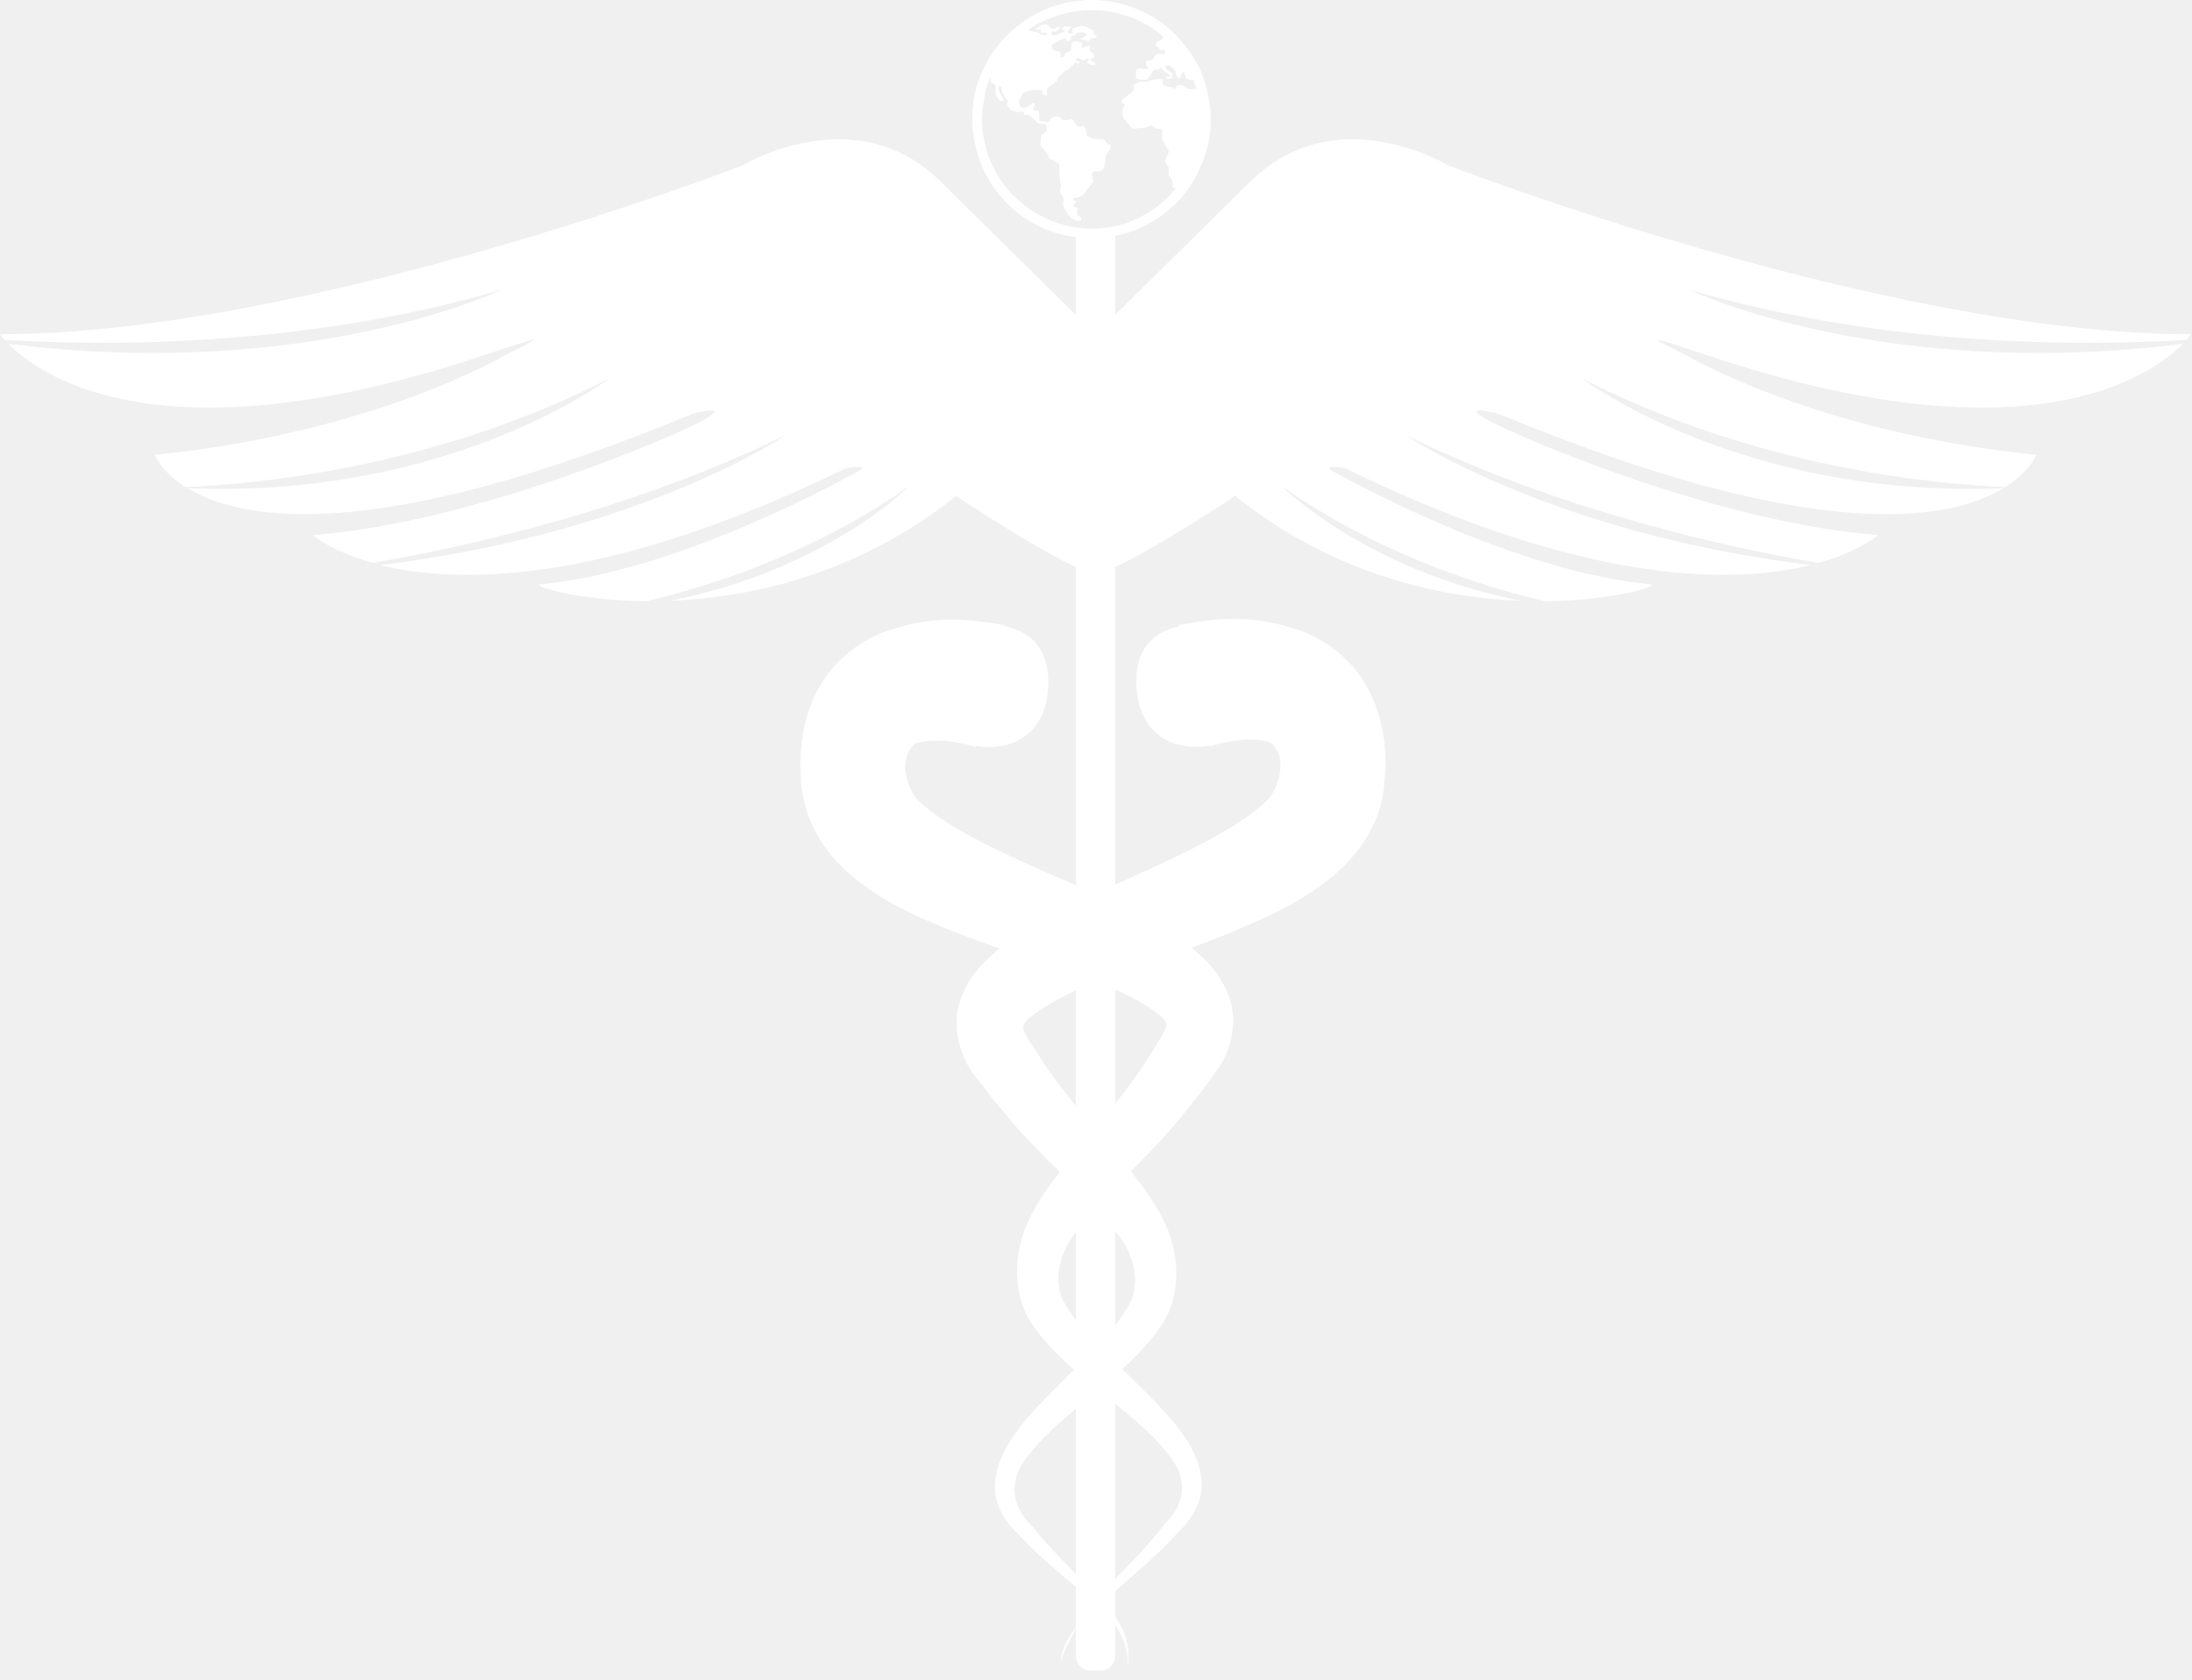
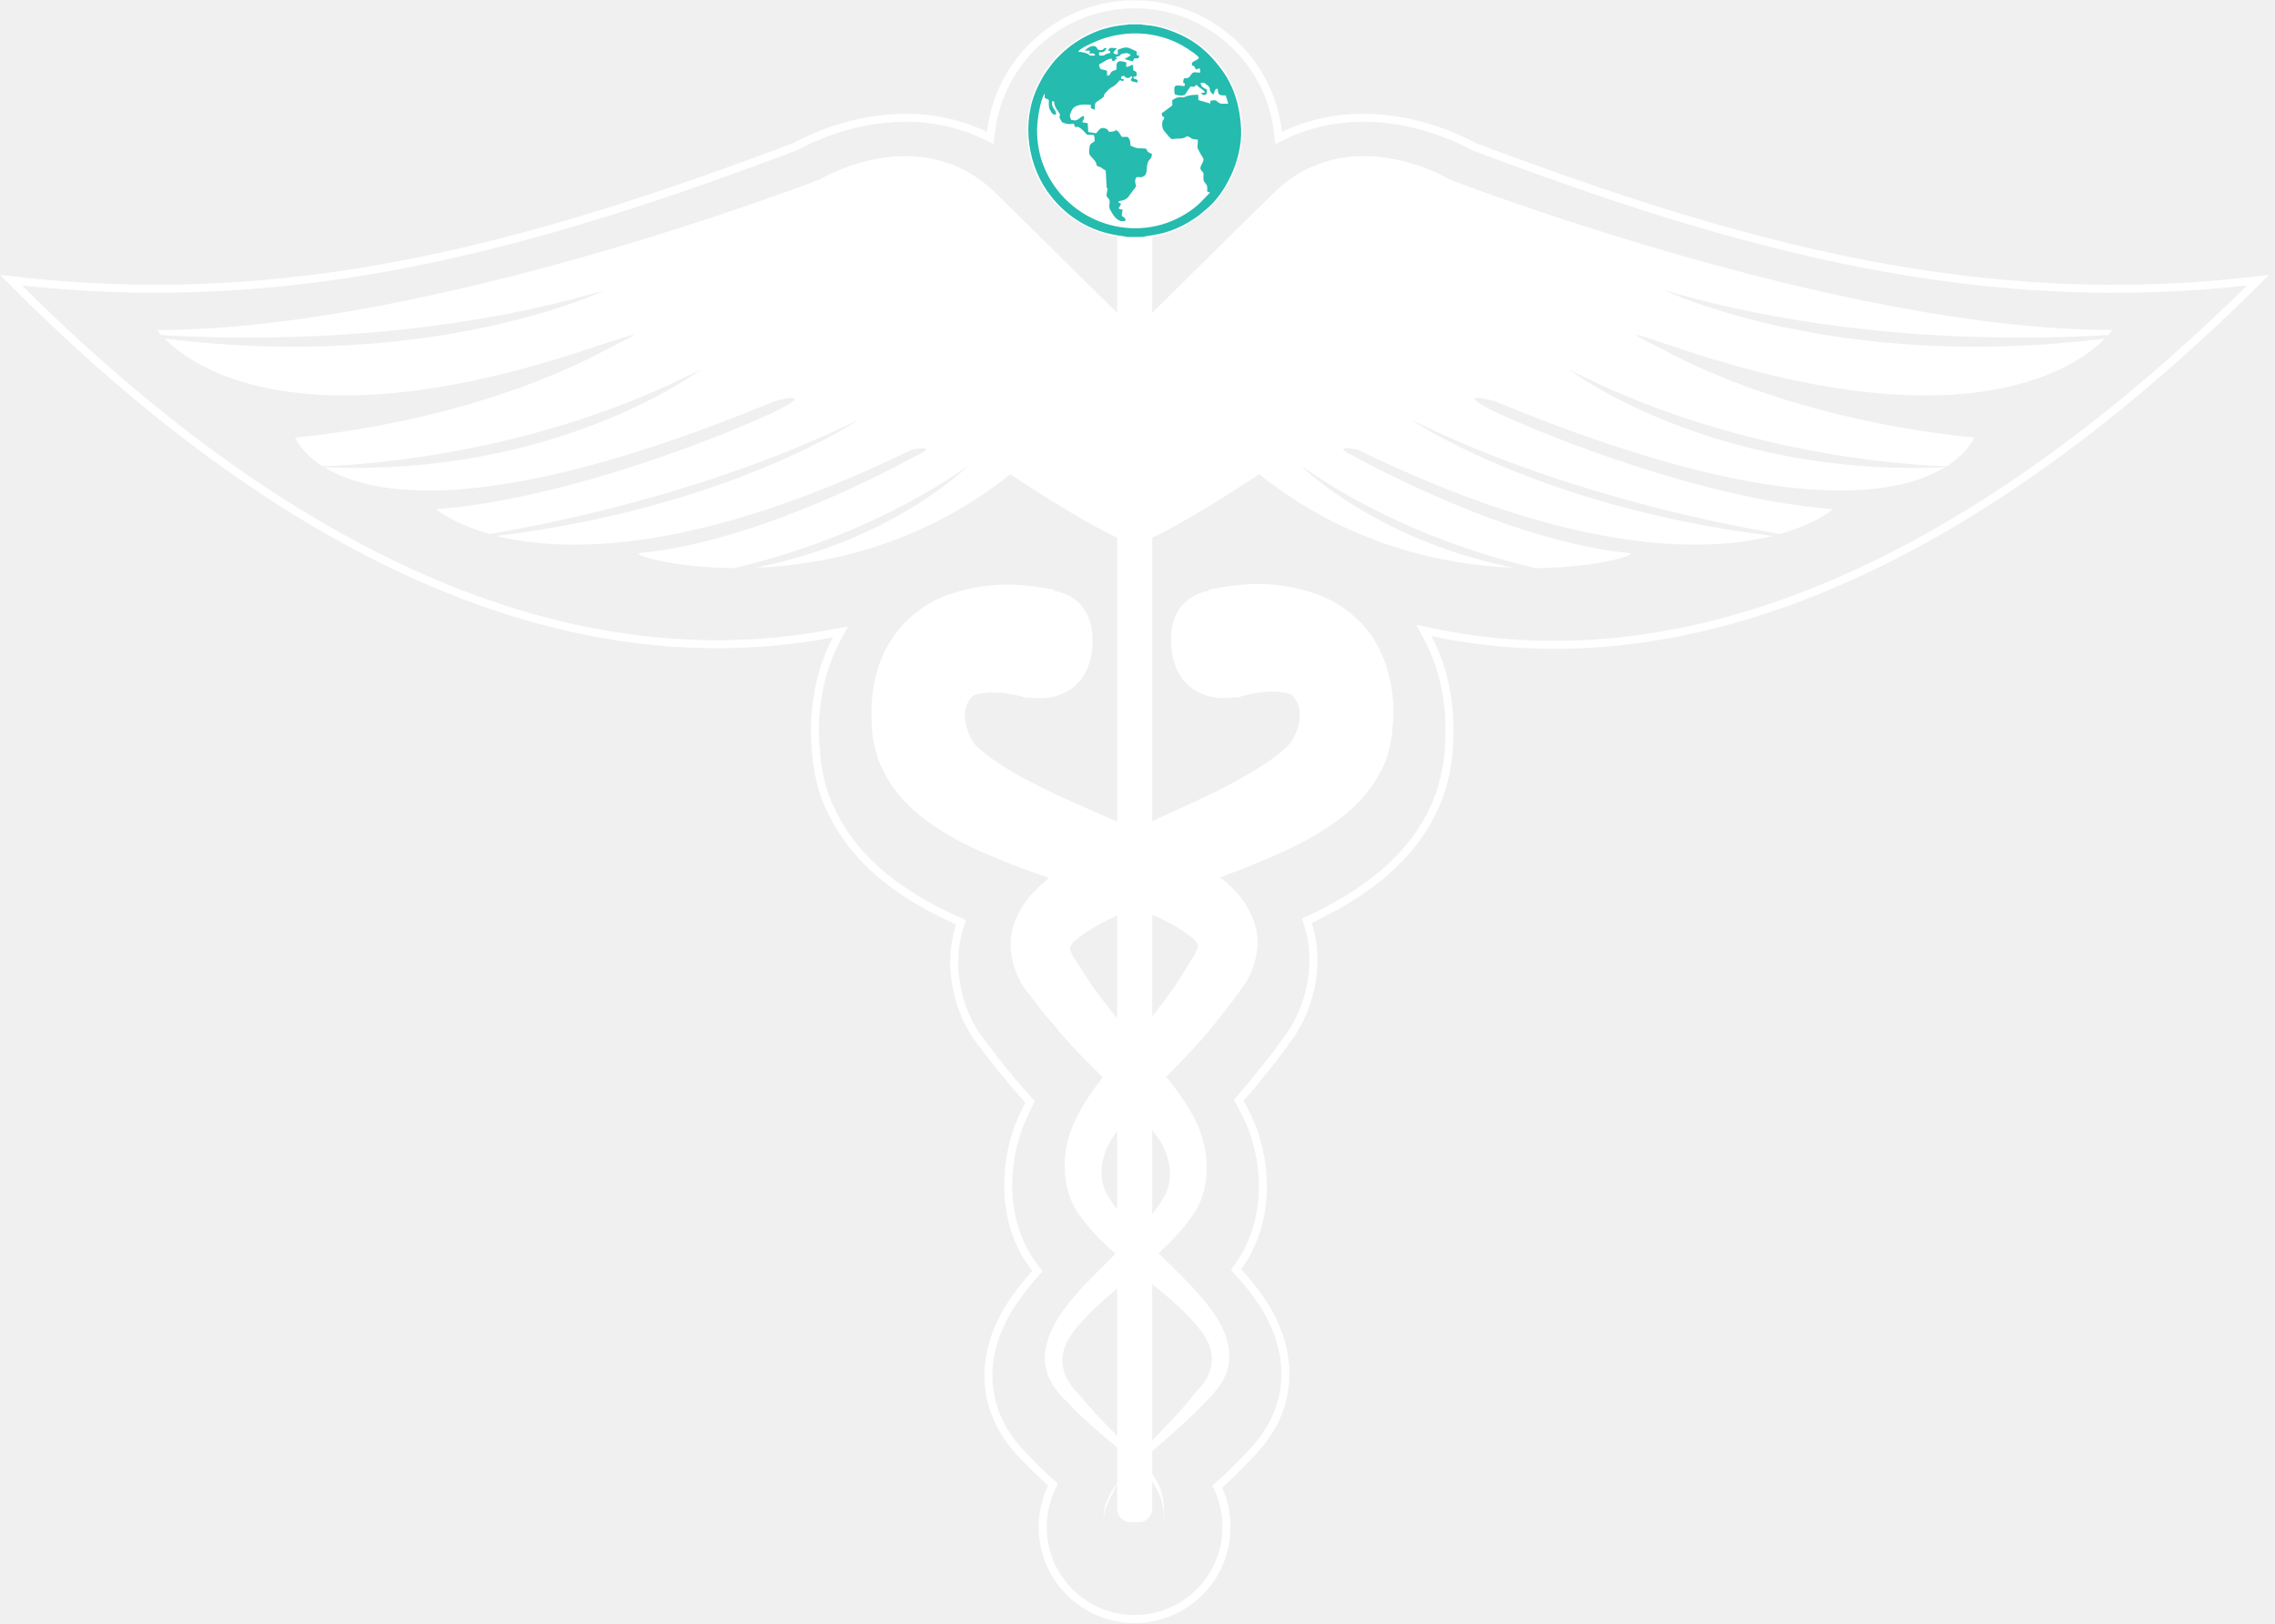
- <svg xmlns="http://www.w3.org/2000/svg" width="248" height="190" viewBox="0 0 248 190" fill="none">
-   <path fill-rule="evenodd" clip-rule="evenodd" d="M126.168 26.01C125.448 26.127 124.709 26.188 123.955 26.188C123.196 26.188 122.452 26.126 121.726 26.007V35.637L106.402 20.526C96.74 10.97 83.964 18.738 83.964 18.738C83.964 18.738 34.665 37.814 0 37.814C0 37.814 0.177 38.079 0.531 38.451C11.042 39.088 33.94 39.477 56.767 32.771C56.767 32.771 35.125 43.193 0.956 38.893C4.3 42.326 17.978 52.448 54.431 40.291C58.492 38.944 60.344 38.329 60.392 38.447C60.433 38.547 59.204 39.161 56.944 40.291C56.944 40.291 42.239 48.98 17.501 51.457C17.501 51.457 18.209 53.297 20.969 55.102C27.693 54.854 48.644 53.244 68.959 42.804C68.959 42.804 50.962 56.482 21.217 55.226C27.145 58.854 42.062 61.844 78.337 46.821C78.337 46.821 82.92 45.6 79.717 47.458C76.479 49.316 53.475 59.19 35.373 60.535C35.373 60.535 37.532 62.393 42.186 63.684C51.918 62.021 71.082 57.933 88.919 49.21C88.919 49.21 72.728 60.287 43.017 63.932C51.688 66.056 68.215 66.374 95.661 52.996C95.661 52.996 99.147 52.289 96.51 53.633C96.459 53.661 96.401 53.692 96.338 53.726C93.24 55.396 76.068 64.652 61.19 66.109C60.023 66.233 65.136 67.931 73.099 68.02C79.894 66.445 91.856 62.764 102.898 54.978C102.898 54.978 93.52 64.463 75.824 67.967C84.973 67.613 97.041 64.994 108.171 56.111C108.171 56.111 117.125 62.074 121.726 64.144V100.154C121.059 99.862 120.395 99.574 119.736 99.287C116.722 97.978 113.797 96.708 111.038 95.27C108.225 93.837 105.535 92.174 103.854 90.528C102.987 89.697 101.341 86.14 103.464 84.193C105.322 83.397 108.49 83.875 110.401 84.529L110.436 84.406C114.294 85.007 117.727 83.273 118.47 78.92C119.125 74.549 117.461 71.576 113.71 70.869V70.745C109.162 69.895 105.163 69.665 99.978 71.506C97.466 72.479 94.776 74.408 93.077 77.115C91.343 79.787 90.742 82.742 90.6 85.184C90.535 86.334 90.589 87.439 90.639 88.472C90.644 88.569 90.649 88.664 90.653 88.759C90.742 89.838 91.255 92.174 91.874 93.271C93.13 96.049 94.953 97.96 96.652 99.34C100.155 102.136 103.553 103.623 106.915 105.003C108.985 105.852 111.056 106.596 113.091 107.303L113.036 107.35C111.525 108.632 109.733 110.153 108.667 113.09C107.499 116.293 108.826 119.849 110.189 121.566C110.502 121.966 110.799 122.354 111.092 122.736C111.875 123.757 112.624 124.734 113.551 125.777C115.439 128.163 117.609 130.315 119.708 132.396L119.903 132.59C118.647 134.182 117.426 135.899 116.417 138.022C114.613 141.65 114.382 146.87 117.178 150.374C118.523 152.196 119.992 153.63 121.514 154.957L121.124 155.346C120.715 155.762 120.299 156.175 119.88 156.591C117.856 158.602 115.774 160.67 114.117 163.309C113.179 164.884 112.348 166.919 112.613 169.095C112.914 171.201 114.436 172.882 115.568 173.944C117.479 175.997 119.62 177.784 121.726 179.518V184.119C120.645 185.47 119.892 187.007 120.033 188.704C120.041 188.898 120.068 189.091 120.116 189.286C120.076 189.09 120.049 188.896 120.033 188.704C119.985 187.558 120.583 186.427 121.176 185.306C121.367 184.944 121.558 184.584 121.726 184.225V187.339C121.726 188.259 122.487 189.003 123.389 189.003H124.504C125.424 189.003 126.168 188.259 126.168 187.339V183.853C127.278 185.474 127.897 187.394 127.5 189.524C127.813 187.85 127.756 185.95 127.017 184.349C126.769 183.836 126.486 183.34 126.168 182.88V179.996C126.285 179.894 126.403 179.792 126.521 179.691C128.728 177.789 130.983 175.844 133.016 173.661C134.13 172.581 135.652 170.9 135.9 168.724C136.148 166.547 135.298 164.583 134.307 162.973C132.604 160.425 130.529 158.392 128.487 156.391C128.047 155.96 127.609 155.531 127.176 155.098L126.964 154.904C128.379 153.612 129.777 152.196 131.051 150.427C133.83 146.87 133.493 141.721 131.653 138.075C130.574 135.917 129.264 134.147 127.937 132.519C130.114 130.325 132.379 128.025 134.343 125.476C135.546 123.99 136.519 122.734 137.616 121.176C138.961 119.46 140.253 115.903 139.032 112.718C137.97 109.922 136.289 108.454 134.803 107.215C136.749 106.507 138.731 105.746 140.695 104.879C144.022 103.481 147.402 101.889 150.835 99.093C152.498 97.677 154.303 95.731 155.559 92.952C156.126 91.784 156.621 89.449 156.621 88.44C156.745 87.272 156.78 86.104 156.71 84.866C156.533 82.388 155.843 79.451 154.126 76.797C152.357 74.142 149.614 72.231 147.101 71.329C141.863 69.541 137.9 69.842 133.316 70.745L133.387 70.869C129.618 71.63 127.99 74.656 128.716 78.973C129.53 83.326 132.963 85.007 136.838 84.353V84.476C138.784 83.804 141.934 83.273 143.81 84.052C145.933 85.963 144.376 89.519 143.509 90.387C141.863 92.103 139.174 93.731 136.431 95.217C133.699 96.688 130.789 98.007 127.787 99.366C127.25 99.61 126.71 99.854 126.168 100.101V64.144C130.786 62.056 139.74 56.111 139.74 56.111C150.87 64.994 162.903 67.613 172.034 67.967C154.409 64.463 144.978 54.978 144.978 54.978C156.055 62.764 168.017 66.445 174.794 68.02C182.81 67.931 187.871 66.233 186.686 66.109C172.05 64.672 155.151 55.653 151.68 53.801C151.558 53.736 151.453 53.68 151.366 53.633C148.764 52.289 152.233 52.996 152.233 52.996C179.696 66.374 196.259 66.056 204.859 63.932C175.184 60.287 159.028 49.21 159.028 49.21C176.794 57.933 195.958 62.021 205.726 63.684C210.415 62.393 212.503 60.535 212.503 60.535C194.418 59.19 171.45 49.316 168.212 47.458C164.991 45.6 169.556 46.821 169.556 46.821C205.814 61.844 220.714 58.854 226.677 55.226C196.966 56.482 178.97 42.804 178.97 42.804C199.267 53.244 220.218 54.854 226.907 55.102C229.685 53.297 230.393 51.457 230.393 51.457C205.655 48.98 190.968 40.291 190.968 40.291C188.714 39.16 187.489 38.545 187.529 38.447C187.576 38.33 189.416 38.945 193.445 40.291C229.915 52.448 243.576 42.326 246.991 38.893C212.768 43.193 191.109 32.771 191.109 32.771C213.989 39.477 236.834 39.088 247.38 38.451C247.717 38.079 247.876 37.814 247.876 37.814C213.228 37.814 163.912 18.738 163.912 18.738C163.912 18.738 151.189 10.97 141.474 20.526L126.168 35.62V26.01ZM126.168 124.892V111.975C128.857 113.054 131.6 114.912 131.865 115.602C131.989 115.709 132.149 115.903 131.582 116.947C130.786 118.31 129.795 119.902 128.963 121.123C128.079 122.397 127.141 123.654 126.168 124.892ZM126.168 149.949V139.261C126.539 139.721 126.858 140.181 127.176 140.659C128.539 142.906 128.963 145.844 127.512 148.003C127.141 148.657 126.681 149.312 126.168 149.949ZM126.168 178.651V158.814C128.379 160.619 130.556 162.407 132.184 164.548C134.343 167.096 134.307 169.962 131.742 172.457C130.105 174.572 128.255 176.489 126.381 178.43L126.168 178.651ZM121.726 159.381V178.067C120.027 176.35 118.346 174.634 116.86 172.758C114.241 170.263 114.17 167.397 116.223 164.813C117.709 162.831 119.691 161.097 121.726 159.381ZM121.726 139.385V149.347C121.354 148.87 121.018 148.374 120.717 147.879C119.213 145.755 119.567 142.853 120.947 140.535C121.195 140.146 121.461 139.757 121.726 139.385ZM121.726 112.081V125.14C120.735 123.902 119.78 122.663 118.859 121.406C117.957 120.132 116.966 118.575 116.134 117.248C115.568 116.169 115.745 115.992 115.869 115.903C116.099 115.16 119.036 113.214 121.726 112.081Z" fill="white" />
-   <path fill-rule="evenodd" clip-rule="evenodd" d="M122.507 26.968H124.542C124.754 26.861 126.347 26.702 127.285 26.419C128.081 26.189 128.895 25.87 129.603 25.499C130.364 25.092 131.018 24.685 131.62 24.243L132.505 23.499C134.788 21.712 137.141 17.395 136.982 13.307C136.876 10.564 136.132 7.981 134.611 5.875C134.345 5.521 134.186 5.291 133.903 4.955C132.699 3.486 131.319 2.265 129.355 1.345C128.187 0.814 126.966 0.389 125.657 0.177C125.356 0.124 124.418 0.071 124.259 0H122.719C122.348 0.159 120.401 0 117.588 1.38C115.96 2.177 114.827 3.097 113.801 4.123C113.27 4.636 112.845 5.238 112.35 5.91C111.89 6.53 111.536 7.237 111.164 7.998C109.059 12.457 109.908 18.102 112.916 21.854C116.915 26.861 121.941 26.72 122.507 26.968ZM116.314 3.468C116.685 3.486 117.198 3.592 117.517 3.734C117.8 3.858 117.605 3.981 118.172 3.981C118.242 3.981 118.26 3.981 118.331 3.964C118.508 3.911 118.366 3.981 118.472 3.893C118.349 3.61 118.083 3.716 117.712 3.698C117.782 3.557 117.818 3.539 117.782 3.344L117.163 3.327C117.393 3.097 118.101 2.513 118.579 2.849C118.809 3.026 118.667 3.256 119.163 3.274C119.693 3.291 119.463 2.867 119.941 3.061C119.923 3.114 119.711 3.362 119.64 3.433C119.428 3.592 119.233 3.539 118.968 3.539L118.986 3.946C119.853 4.035 119.57 3.84 119.994 3.734L120.366 3.645C120.437 3.044 120.277 3.61 120.136 3.274C120.33 2.867 120.56 2.991 121.215 3.044C121.109 3.291 120.277 3.751 121.357 3.822L121.339 3.238C121.675 3.132 122.065 2.884 122.595 2.955C122.861 2.991 123.445 3.327 123.746 3.433V3.893L124.1 3.999L123.94 4.318L123.427 4.335L123.25 4.707L122.206 4.406L122.737 4.088C123.02 3.911 122.843 4.088 122.967 3.858C122.56 3.681 122.702 3.574 122.011 3.716C121.481 3.84 121.888 3.999 121.144 4.123C121.127 4.442 121.18 4.194 121.251 4.424C120.684 4.53 121.198 4.583 120.737 4.672C120.525 4.512 120.684 4.548 120.543 4.335C119.853 4.459 119.534 4.849 118.968 5.079C119.039 5.981 119.463 5.609 119.977 5.91L119.994 6.512C120.525 6.565 120.26 6.034 120.826 5.875C121.038 5.804 121.038 5.822 121.18 5.716C121.215 5.273 121.091 4.919 121.445 4.725C121.693 4.583 122.118 4.778 122.436 4.831L122.401 5.397C122.896 5.397 122.914 5.149 123.286 5.149L123.303 5.822C123.693 6.034 123.781 5.999 123.746 6.547L123.303 6.689C123.392 6.954 123.392 6.848 123.675 6.972C123.905 7.096 123.905 7.078 123.834 7.379C123.693 7.379 123.25 7.273 123.126 7.202C122.808 7.007 123.179 6.972 123.179 6.6C122.808 6.583 122.967 6.883 122.489 6.795C122.188 6.742 122.312 6.388 121.781 6.636C121.711 7.043 121.87 6.866 122.153 7.007L121.994 7.22C121.852 7.167 121.799 7.114 121.604 7.096C120.454 8.405 120.826 7.521 119.782 8.706C119.286 9.255 120.047 8.918 118.95 9.644C118.331 10.051 118.472 9.998 118.437 10.847L117.942 10.635L117.924 10.21C117.039 10.157 116.544 10.104 115.854 10.493C115.623 10.635 115.482 10.971 115.376 11.219C115.181 11.697 115.305 11.714 115.447 12.121C115.889 12.174 115.995 12.28 116.331 12.033C116.508 11.909 116.809 11.661 117.039 11.608C117.145 12.086 116.951 12.015 116.844 12.422L117.535 12.546L117.605 13.661L118.596 13.82C119.056 13.325 119.127 12.971 119.853 13.236C120.047 13.307 120.136 13.448 120.207 13.625C120.49 13.608 120.791 13.643 121.003 13.502C121.392 13.236 120.773 13.537 121.109 13.413C121.622 13.678 121.551 13.891 121.87 14.28H122.613C122.932 14.652 122.914 14.829 122.967 15.395C123.887 15.82 123.869 15.678 124.931 15.767C125.267 16.386 125.108 16.12 125.674 16.439C125.674 16.881 125.533 16.988 125.303 17.253C124.878 17.802 125.179 18.81 124.772 19.164C124.418 19.465 124.312 19.376 123.728 19.376C123.639 19.589 123.533 19.624 123.551 19.872C123.569 20.739 124.011 20.155 123.109 21.305C122.649 21.871 122.719 22.048 122.029 22.314C121.817 22.385 121.622 22.367 121.445 22.455C121.463 22.756 121.445 22.561 121.551 22.65L121.746 22.774C121.693 23.181 121.056 23.411 121.958 23.499L121.835 24.278C122.065 24.455 122.401 24.596 122.312 24.897C122.135 24.986 122.224 24.95 121.994 24.968C121.215 24.986 120.773 24.207 120.419 23.588C120.047 22.986 120.543 22.597 120.189 22.119C120.03 21.924 119.906 21.889 119.923 21.606C119.941 21.376 120.03 21.075 120.065 20.827L119.977 20.774C119.977 20.757 119.941 20.739 119.941 20.739L119.817 18.545C119.605 18.456 119.534 18.368 119.322 18.226C119.092 18.067 119.003 18.067 118.72 17.961C118.614 17.766 118.667 17.731 118.579 17.536C118.402 17.164 117.924 16.811 117.747 16.474C117.676 16.333 117.747 15.678 117.782 15.43C117.835 15.13 118.189 15.023 118.419 14.811C118.419 14.546 118.419 14.262 118.295 14.032C117.216 13.962 117.605 14.139 117.039 13.555C115.924 12.422 116.084 13.484 115.836 12.794C115.8 12.705 115.836 12.758 115.783 12.617C115.305 12.546 115.447 12.811 114.491 12.511C114.226 12.422 114.243 12.351 114.119 12.139C113.659 11.431 114.314 11.785 113.854 11.148C112.898 9.892 113.606 9.768 113.022 9.75C112.881 10.688 113.571 10.759 113.518 11.449C112.969 11.467 112.987 11.219 112.739 10.812C112.544 10.476 112.615 10.051 112.598 9.573L112.084 9.343V8.777C111.518 9.52 111.129 12.157 111.111 13.36C111.093 15.041 111.43 16.722 111.996 18.085C114.88 25.163 123.569 28.136 130.116 23.942C131.585 22.986 131.903 22.508 133.053 21.323C132.929 21.252 132.983 21.323 132.894 21.288L132.682 21.199C132.682 20.81 132.753 20.544 132.558 20.279C132.363 19.996 132.204 19.978 132.204 19.518C132.204 19.005 132.31 18.916 132.027 18.633C131.779 18.385 131.762 18.173 131.956 17.819C132.399 16.988 132.239 17.147 131.815 16.386C131.248 15.324 131.514 15.837 131.496 14.634C131.213 14.581 130.859 14.599 130.664 14.457C129.868 13.873 130.222 14.51 129.125 14.492C127.886 14.475 128.453 14.97 127.196 13.484C126.984 13.218 126.931 12.794 127.002 12.369C127.037 12.139 127.055 12.245 127.143 12.121L127.249 11.803C127.019 11.608 126.948 11.75 126.913 11.29L128.258 10.299V9.609C128.435 9.52 128.753 9.308 128.948 9.272C129.284 9.202 129.55 9.325 129.868 9.202C130.346 8.972 130.965 8.936 131.549 8.936L131.567 9.609L133.089 10.051C133.089 9.839 133.053 9.839 133.142 9.679C133.85 9.591 133.69 9.609 134.133 9.927C134.416 10.139 134.964 10.086 135.354 10.051L135.035 9.025C134.204 9.007 134.08 9.042 134.009 8.158C133.779 8.193 133.726 8.228 133.655 8.423C133.62 8.476 133.602 8.582 133.584 8.671L133.46 8.918C132.77 8.352 133.177 8.228 132.894 7.892C132.859 7.839 132.576 7.627 132.487 7.556C132.275 7.379 132.239 7.414 131.85 7.432C131.921 8.016 132.275 8.051 132.682 8.299L132.629 8.653C132.593 8.83 132.699 8.812 132.452 8.918C132.169 9.042 132.009 8.901 131.921 8.688C132.186 8.688 132.186 8.724 132.399 8.618C132.31 8.352 131.691 8.104 131.355 7.697C131.355 7.697 131.337 7.68 131.319 7.662C131.036 7.963 131.089 7.928 130.558 7.892L129.904 8.865C129.78 9.042 129.55 9.025 129.249 9.025C128.913 9.007 128.806 8.954 128.559 8.865C128.399 7.556 128.594 7.715 129.797 7.839C129.886 7.45 129.939 7.574 129.638 7.414C129.674 6.353 130.081 7.202 130.523 6.547C130.965 5.875 130.983 6.14 131.797 6.123C131.815 5.91 131.797 5.716 131.709 5.574L131.266 5.733C131.125 5.556 131.16 5.503 131.089 5.397C130.841 5.096 130.912 5.468 130.753 5.132C130.611 4.654 131.39 4.672 131.638 4.265C131.532 3.946 130.523 3.327 130.222 3.114C126.595 0.708 121.835 0.549 117.959 2.442C117.517 2.654 116.632 3.044 116.314 3.468Z" fill="white" />
+ <svg xmlns="http://www.w3.org/2000/svg" width="248" height="177" viewBox="0 0 248 177" fill="none">
+   <g clip-path="url(#clip0_265_162)">
+     <path d="M1.193 30.546C31.642 34.15 57.566 26.955 86.688 15.991L86.717 15.98L86.744 15.965C88.403 15.053 93.059 12.839 98.704 12.839C101.821 12.839 104.738 13.495 107.4 14.774L107.953 15.039L108.023 14.43C108.926 6.584 115.573 0.471 123.685 0.471C131.767 0.471 138.443 6.585 139.316 14.429L139.385 15.04L139.939 14.774C142.601 13.495 145.578 12.839 148.635 12.839C154.295 12.839 158.936 15.053 160.629 15.966L160.655 15.98L160.682 15.991C189.602 26.892 215.844 34.175 246.163 30.549C222.328 54.262 190.093 76.081 156.134 68.934L155.221 68.743L155.658 69.566C156.965 72.031 157.741 74.845 157.966 77.923C158.041 79.439 158.011 80.727 157.921 81.91L157.921 81.91L157.92 81.922C157.861 83.142 157.338 86.076 156.337 88.093L156.333 88.101L156.33 88.109C155.205 90.625 153.348 93.039 150.787 95.272C148.041 97.537 145.369 99.024 142.805 100.23L142.457 100.394L142.576 100.76C144.09 105.421 142.574 110.415 140.303 113.35L140.296 113.359L140.289 113.368C139.401 114.648 138.496 115.81 137.36 117.189L137.359 117.189L137.351 117.2C136.689 118.057 135.98 118.901 135.241 119.732L135.033 119.965L135.187 120.237C135.314 120.463 135.433 120.697 135.563 120.953C135.628 121.084 135.697 121.22 135.772 121.363C138.137 125.945 138.743 132.881 134.954 138.145L134.746 138.433L134.986 138.695C135.946 139.745 136.858 140.867 137.74 142.211C139.655 145.241 140.383 148.275 140.032 151.25C139.593 154.949 137.429 157.477 135.807 159.084L135.807 159.084L135.798 159.093C134.888 160.049 133.941 161.011 132.938 161.879L132.691 162.092L132.826 162.389C133.393 163.64 133.7 165.039 133.7 166.514C133.7 172.04 129.224 176.529 123.685 176.529C118.145 176.529 113.67 172.04 113.67 166.514C113.67 164.952 114.02 163.48 114.646 162.169L114.786 161.876L114.547 161.658C113.696 160.883 112.855 160.102 112.047 159.234L112.04 159.227L112.033 159.22L112.011 159.198C111.121 158.324 108.407 155.658 107.87 151.639L107.869 151.634C107.445 148.679 108.157 145.647 109.969 142.661C110.865 141.226 111.868 139.954 112.844 138.858L113.087 138.585L112.862 138.298C108.888 133.22 109.369 126.123 111.678 121.401L111.682 121.392L111.686 121.383C111.757 121.221 111.835 121.064 111.919 120.898L111.942 120.852C112.017 120.704 112.097 120.546 112.17 120.385L112.291 120.119L112.091 119.905C111.351 119.121 110.646 118.325 109.941 117.425L109.935 117.418L109.93 117.411C108.889 116.19 107.998 115.027 106.934 113.613L106.934 113.613L106.926 113.603C104.661 110.779 103.097 105.682 104.642 100.927L104.764 100.553L104.403 100.393C101.811 99.248 99.124 97.806 96.378 95.616C93.701 93.402 91.799 90.989 90.522 88.182L90.515 88.168L90.508 88.155C90.048 87.306 89.671 86.144 89.403 84.999C89.135 83.855 88.985 82.767 88.963 82.082L88.963 82.065L88.961 82.048C88.857 81.1 88.812 79.801 88.856 78.419C89.067 75.143 89.829 72.256 91.194 69.704L91.624 68.901L90.728 69.07C56.458 75.532 24.774 54.285 1.193 30.546Z" stroke="white" stroke-width="0.873" />
+     <path d="M123.7 25.987C130.187 25.987 135.445 20.729 135.445 14.242C135.445 7.756 130.187 2.498 123.7 2.498C117.214 2.498 111.955 7.756 111.955 14.242C111.955 20.729 117.214 25.987 123.7 25.987Z" fill="white" />
+     <path fill-rule="evenodd" clip-rule="evenodd" d="M17.952 36.911C47.329 40.608 65.935 31.647 65.935 31.647C46.309 37.413 26.623 37.078 17.587 36.53C17.282 36.211 17.13 35.983 17.13 35.983C46.933 35.983 89.318 19.583 89.318 19.583C89.318 19.583 100.302 12.904 108.608 21.119L121.783 34.111V23.66C117.402 22.762 114.085 18.883 114.085 14.243C114.085 8.964 118.39 4.643 123.685 4.643C129.025 4.643 133.3 8.964 133.3 14.243C133.3 18.883 130.014 22.762 125.602 23.66V34.096L138.761 21.119C147.113 12.904 158.052 19.583 158.052 19.583C158.052 19.583 200.452 35.983 230.239 35.983C230.239 35.983 230.102 36.211 229.813 36.53C220.746 37.078 201.106 37.413 181.435 31.647C181.435 31.647 200.056 40.608 229.479 36.911C226.543 39.862 214.798 48.564 183.443 38.112C177.069 35.983 177.069 35.983 181.313 38.112C181.313 38.112 193.94 45.582 215.209 47.712C215.209 47.712 214.6 49.294 212.211 50.846C206.461 50.633 188.448 49.249 170.998 40.273C170.998 40.273 186.47 52.033 212.014 50.953C206.887 54.071 194.077 56.642 162.905 43.726C162.905 43.726 158.98 42.676 161.749 44.274C164.533 45.871 184.28 54.36 199.828 55.517C199.828 55.517 198.033 57.114 194.001 58.225C185.603 56.795 169.127 53.28 153.853 45.78C153.853 45.78 167.743 55.304 193.256 58.438C185.862 60.263 171.622 60.537 148.011 49.036C148.011 49.036 145.029 48.427 147.266 49.583C149.502 50.77 164.609 59.031 177.631 60.309C178.651 60.415 174.3 61.876 167.408 61.952C161.581 60.598 151.297 57.434 141.773 50.74C141.773 50.74 149.882 58.894 165.035 61.906C157.185 61.602 146.84 59.35 137.27 51.713C137.27 51.713 129.572 56.825 125.602 58.62V89.534C128.675 88.134 131.657 86.826 134.425 85.335C136.783 84.057 139.096 82.657 140.511 81.182C141.256 80.436 142.595 77.378 140.769 75.735C139.157 75.066 136.449 75.522 134.775 76.1V75.994C131.444 76.557 128.492 75.112 127.792 71.369C127.169 67.657 128.568 65.055 131.809 64.401L131.748 64.295C135.688 63.519 139.096 63.26 143.599 64.797C145.759 65.573 148.117 67.216 149.639 69.498C151.114 71.78 151.708 74.305 151.86 76.435C151.921 77.5 151.89 78.504 151.784 79.508C151.784 80.375 151.358 82.383 150.871 83.388C149.791 85.776 148.239 87.45 146.809 88.667C143.858 91.07 140.952 92.44 138.092 93.641C136.403 94.387 134.699 95.041 133.026 95.65C134.304 96.715 135.749 97.977 136.662 100.381C137.711 103.119 136.601 106.177 135.445 107.653C134.501 108.992 133.665 110.072 132.63 111.35C130.942 113.541 128.994 115.518 127.123 117.405C128.264 118.804 129.39 120.326 130.318 122.182C131.9 125.316 132.189 129.743 129.801 132.801C128.705 134.322 127.503 135.539 126.286 136.65L126.469 136.817C128.568 138.916 130.82 140.925 132.6 143.587C133.452 144.971 134.182 146.66 133.969 148.531C133.756 150.403 132.448 151.848 131.489 152.776C129.648 154.754 127.595 156.503 125.602 158.222V160.702C125.875 161.098 126.119 161.524 126.332 161.965C126.971 163.349 127.016 164.992 126.743 166.438C127.093 164.597 126.56 162.938 125.602 161.539V164.536C125.602 165.327 124.963 165.966 124.172 165.966H123.213C122.437 165.966 121.783 165.327 121.783 164.536V161.858C121.114 163.288 120.034 164.734 120.399 166.209C120.064 164.551 120.749 163.06 121.783 161.767V157.812C119.973 156.321 118.132 154.784 116.489 153.019C115.515 152.106 114.207 150.661 113.948 148.851C113.72 146.98 114.435 145.23 115.241 143.876C116.96 141.138 119.212 139.114 121.266 137.03L121.601 136.695C120.292 135.554 119.029 134.322 117.873 132.755C115.47 129.743 115.667 125.255 117.219 122.136C118.086 120.31 119.136 118.835 120.216 117.466C118.36 115.625 116.428 113.723 114.754 111.608C113.659 110.376 112.853 109.25 111.864 107.988C110.693 106.512 109.552 103.454 110.556 100.7C111.484 98.145 113.051 96.836 114.359 95.726C112.609 95.117 110.829 94.478 109.049 93.748C106.159 92.561 103.238 91.283 100.226 88.88C98.765 87.693 97.198 86.05 96.118 83.661C95.586 82.718 95.144 80.71 95.068 79.782C95.023 78.824 94.962 77.789 95.023 76.709C95.144 74.609 95.662 72.069 97.153 69.772C98.613 67.444 100.926 65.786 103.086 64.949C107.543 63.367 110.982 63.565 114.891 64.295V64.401C118.117 65.01 119.547 67.566 118.984 71.323C118.345 75.066 115.393 76.557 112.077 76.04L112.046 76.146C110.403 75.583 107.68 75.172 106.083 75.857C104.257 77.53 105.672 80.588 106.418 81.303C107.863 82.718 110.175 84.148 112.594 85.38C115.485 86.887 118.588 88.18 121.783 89.579V58.62C117.828 56.84 110.13 51.713 110.13 51.713C100.56 59.35 90.185 61.602 82.32 61.906C97.533 58.894 105.596 50.74 105.596 50.74C96.103 57.434 85.819 60.598 79.977 61.952C73.131 61.876 68.734 60.415 69.738 60.309C82.791 59.031 97.898 50.77 100.104 49.583C102.371 48.427 99.374 49.036 99.374 49.036C75.778 60.537 61.569 60.263 54.114 58.438C79.657 55.304 93.577 45.78 93.577 45.78C78.242 53.28 61.766 56.795 53.399 58.225C49.398 57.114 47.542 55.517 47.542 55.517C63.105 54.36 82.882 45.871 85.666 44.274C88.42 42.676 84.48 43.726 84.48 43.726C53.292 56.642 40.468 54.071 35.371 50.953C60.945 52.033 76.417 40.273 76.417 40.273C58.952 49.249 40.939 50.633 35.158 50.846C32.785 49.294 32.176 47.712 32.176 47.712C53.444 45.582 66.087 38.112 66.087 38.112C70.347 35.983 70.347 35.983 63.926 38.112C32.587 48.564 20.827 39.862 17.952 36.911ZM125.602 99.742V110.848C126.438 109.783 127.245 108.703 128.005 107.607C128.72 106.558 129.572 105.188 130.257 104.017C130.744 103.119 130.607 102.952 130.5 102.861C130.272 102.267 127.914 100.67 125.602 99.742ZM125.602 123.201V132.39C126.043 131.842 126.438 131.279 126.758 130.716C128.005 128.86 127.64 126.335 126.469 124.403C126.195 123.992 125.921 123.597 125.602 123.201ZM125.602 140.012V157.066C127.275 155.332 128.933 153.628 130.394 151.741C132.6 149.596 132.63 147.132 130.774 144.941C129.375 143.1 127.503 141.564 125.602 140.012ZM121.783 156.564V140.499C120.034 141.974 118.33 143.465 117.052 145.169C115.287 147.39 115.348 149.855 117.599 152C118.877 153.613 120.323 155.088 121.783 156.564ZM121.783 131.873V123.308C121.555 123.627 121.327 123.962 121.114 124.296C119.927 126.289 119.623 128.784 120.916 130.61C121.175 131.036 121.464 131.462 121.783 131.873ZM121.783 111.061V99.833C119.471 100.807 116.945 102.48 116.747 103.119C116.641 103.195 116.489 103.348 116.976 104.276C117.691 105.417 118.543 106.755 119.319 107.851C120.11 108.931 120.931 109.996 121.783 111.061Z" fill="white" />
+     <path fill-rule="evenodd" clip-rule="evenodd" d="M122.848 25.836H124.597C124.78 25.744 126.149 25.607 126.955 25.364C127.64 25.166 128.34 24.892 128.948 24.573C129.602 24.223 130.165 23.873 130.683 23.493L131.443 22.854C133.406 21.317 135.429 17.605 135.292 14.091C135.201 11.733 134.562 9.512 133.254 7.701C133.025 7.397 132.889 7.199 132.645 6.91C131.611 5.647 130.424 4.598 128.735 3.807C127.731 3.35 126.681 2.985 125.556 2.803C125.297 2.757 124.491 2.711 124.354 2.65H123.03C122.711 2.787 121.037 2.65 118.618 3.837C117.219 4.522 116.245 5.313 115.363 6.195C114.906 6.636 114.541 7.154 114.115 7.732C113.72 8.264 113.415 8.873 113.096 9.527C111.286 13.361 112.016 18.214 114.602 21.439C118.04 25.744 122.361 25.623 122.848 25.836ZM117.523 5.632C117.843 5.647 118.284 5.739 118.558 5.86C118.801 5.967 118.634 6.073 119.12 6.073C119.181 6.073 119.197 6.073 119.257 6.058C119.409 6.013 119.288 6.073 119.379 5.997C119.273 5.754 119.044 5.845 118.725 5.83C118.786 5.708 118.816 5.693 118.786 5.526L118.253 5.511C118.451 5.313 119.06 4.811 119.47 5.1C119.668 5.252 119.546 5.45 119.972 5.465C120.429 5.48 120.231 5.115 120.642 5.282C120.627 5.328 120.444 5.541 120.383 5.602C120.201 5.739 120.033 5.693 119.805 5.693L119.82 6.043C120.566 6.119 120.322 5.952 120.687 5.86L121.007 5.784C121.068 5.267 120.931 5.754 120.809 5.465C120.976 5.115 121.174 5.221 121.737 5.267C121.646 5.48 120.931 5.876 121.859 5.936L121.844 5.434C122.133 5.343 122.467 5.13 122.924 5.191C123.152 5.221 123.654 5.511 123.913 5.602V5.997L124.217 6.089L124.08 6.362L123.639 6.378L123.487 6.697L122.589 6.439L123.045 6.165C123.289 6.013 123.137 6.165 123.243 5.967C122.893 5.815 123.015 5.723 122.422 5.845C121.965 5.952 122.315 6.089 121.676 6.195C121.661 6.469 121.707 6.256 121.768 6.454C121.281 6.545 121.722 6.591 121.326 6.667C121.144 6.53 121.281 6.56 121.159 6.378C120.566 6.484 120.292 6.819 119.805 7.017C119.866 7.793 120.231 7.473 120.672 7.732L120.687 8.249C121.144 8.295 120.916 7.838 121.402 7.701C121.585 7.64 121.585 7.656 121.707 7.564C121.737 7.184 121.631 6.88 121.935 6.712C122.148 6.591 122.513 6.758 122.787 6.804L122.756 7.29C123.182 7.29 123.198 7.077 123.517 7.077L123.532 7.656C123.867 7.838 123.943 7.808 123.913 8.279L123.532 8.401C123.608 8.629 123.608 8.538 123.852 8.644C124.05 8.751 124.05 8.736 123.989 8.994C123.867 8.994 123.487 8.903 123.38 8.842C123.106 8.675 123.426 8.644 123.426 8.325C123.106 8.31 123.243 8.568 122.833 8.492C122.574 8.447 122.68 8.142 122.224 8.355C122.163 8.705 122.3 8.553 122.543 8.675L122.407 8.857C122.285 8.812 122.239 8.766 122.072 8.751C121.083 9.877 121.402 9.116 120.505 10.135C120.079 10.607 120.733 10.318 119.79 10.942C119.257 11.292 119.379 11.246 119.349 11.976L118.923 11.794L118.907 11.428C118.147 11.383 117.721 11.337 117.127 11.672C116.93 11.794 116.808 12.083 116.717 12.296C116.549 12.706 116.656 12.722 116.778 13.072C117.158 13.117 117.249 13.209 117.538 12.995C117.69 12.889 117.949 12.676 118.147 12.63C118.238 13.041 118.071 12.98 117.979 13.33L118.573 13.437L118.634 14.395L119.486 14.532C119.881 14.106 119.942 13.802 120.566 14.03C120.733 14.091 120.809 14.213 120.87 14.365C121.113 14.35 121.372 14.38 121.555 14.258C121.889 14.03 121.357 14.289 121.646 14.182C122.087 14.41 122.026 14.593 122.3 14.928H122.939C123.213 15.247 123.198 15.399 123.243 15.886C124.034 16.251 124.019 16.13 124.932 16.206C125.221 16.738 125.084 16.51 125.571 16.784C125.571 17.164 125.449 17.255 125.251 17.483C124.886 17.955 125.145 18.822 124.795 19.127C124.491 19.385 124.399 19.309 123.897 19.309C123.821 19.492 123.73 19.522 123.745 19.735C123.761 20.48 124.141 19.978 123.365 20.967C122.969 21.454 123.03 21.606 122.437 21.834C122.254 21.895 122.087 21.88 121.935 21.956C121.95 22.215 121.935 22.047 122.026 22.123L122.194 22.23C122.148 22.58 121.6 22.778 122.376 22.854L122.27 23.523C122.467 23.675 122.756 23.797 122.68 24.056C122.528 24.132 122.604 24.101 122.407 24.116C121.737 24.132 121.357 23.462 121.053 22.93C120.733 22.413 121.159 22.078 120.855 21.667C120.718 21.5 120.611 21.469 120.627 21.226C120.642 21.028 120.718 20.77 120.748 20.557L120.672 20.511C120.672 20.496 120.642 20.48 120.642 20.48L120.535 18.594C120.353 18.518 120.292 18.442 120.109 18.32C119.912 18.183 119.835 18.183 119.592 18.092C119.501 17.925 119.546 17.894 119.47 17.727C119.318 17.407 118.907 17.103 118.755 16.814C118.694 16.692 118.755 16.13 118.786 15.916C118.831 15.658 119.136 15.567 119.333 15.384C119.333 15.156 119.333 14.912 119.227 14.715C118.299 14.654 118.634 14.806 118.147 14.304C117.188 13.33 117.325 14.243 117.112 13.65C117.082 13.574 117.112 13.619 117.067 13.498C116.656 13.437 116.778 13.665 115.956 13.406C115.728 13.33 115.743 13.269 115.637 13.087C115.241 12.478 115.804 12.783 115.408 12.235C114.587 11.155 115.195 11.048 114.693 11.033C114.572 11.839 115.165 11.9 115.119 12.493C114.648 12.509 114.663 12.296 114.45 11.946C114.283 11.657 114.343 11.292 114.328 10.881L113.887 10.683V10.196C113.4 10.835 113.066 13.102 113.05 14.136C113.035 15.582 113.324 17.027 113.811 18.198C116.291 24.284 123.761 26.84 129.389 23.234C130.652 22.413 130.926 22.002 131.915 20.983C131.808 20.922 131.854 20.983 131.778 20.952L131.595 20.876C131.595 20.541 131.656 20.313 131.489 20.085C131.322 19.841 131.185 19.826 131.185 19.431C131.185 18.99 131.276 18.913 131.033 18.67C130.82 18.457 130.804 18.274 130.972 17.97C131.352 17.255 131.215 17.392 130.85 16.738C130.363 15.825 130.591 16.266 130.576 15.232C130.333 15.186 130.028 15.201 129.861 15.08C129.176 14.578 129.481 15.125 128.538 15.11C127.473 15.095 127.959 15.521 126.879 14.243C126.697 14.015 126.651 13.65 126.712 13.285C126.742 13.087 126.758 13.178 126.834 13.072L126.925 12.798C126.727 12.63 126.666 12.752 126.636 12.357L127.792 11.505V10.911C127.944 10.835 128.218 10.653 128.385 10.622C128.674 10.561 128.903 10.668 129.176 10.561C129.587 10.364 130.12 10.333 130.622 10.333L130.637 10.911L131.945 11.292C131.945 11.109 131.915 11.109 131.991 10.972C132.6 10.896 132.463 10.911 132.843 11.185C133.086 11.368 133.558 11.322 133.893 11.292L133.619 10.409C132.904 10.394 132.797 10.424 132.736 9.664C132.539 9.694 132.493 9.725 132.432 9.892C132.402 9.938 132.387 10.029 132.371 10.105L132.265 10.318C131.671 9.831 132.021 9.725 131.778 9.436C131.748 9.39 131.504 9.207 131.428 9.147C131.246 8.994 131.215 9.025 130.88 9.04C130.941 9.542 131.246 9.572 131.595 9.785L131.55 10.09C131.519 10.242 131.611 10.227 131.398 10.318C131.154 10.424 131.017 10.303 130.941 10.12C131.169 10.12 131.169 10.151 131.352 10.059C131.276 9.831 130.743 9.618 130.454 9.268C130.454 9.268 130.439 9.253 130.424 9.238C130.181 9.496 130.226 9.466 129.77 9.436L129.207 10.272C129.1 10.424 128.903 10.409 128.644 10.409C128.355 10.394 128.264 10.348 128.051 10.272C127.914 9.147 128.081 9.283 129.116 9.39C129.192 9.055 129.237 9.162 128.979 9.025C129.009 8.112 129.359 8.842 129.739 8.279C130.12 7.701 130.135 7.929 130.835 7.914C130.85 7.732 130.835 7.564 130.759 7.443L130.378 7.58C130.257 7.427 130.287 7.382 130.226 7.29C130.013 7.032 130.074 7.351 129.937 7.062C129.815 6.652 130.485 6.667 130.698 6.317C130.607 6.043 129.739 5.511 129.481 5.328C126.362 3.259 122.27 3.122 118.938 4.75C118.558 4.932 117.797 5.267 117.523 5.632Z" fill="#25BBAF" />
+   </g>
+   <defs>
+     <clipPath id="clip0_265_162">
+       <rect width="247.37" height="177" fill="white" />
+     </clipPath>
+   </defs>
</svg>
